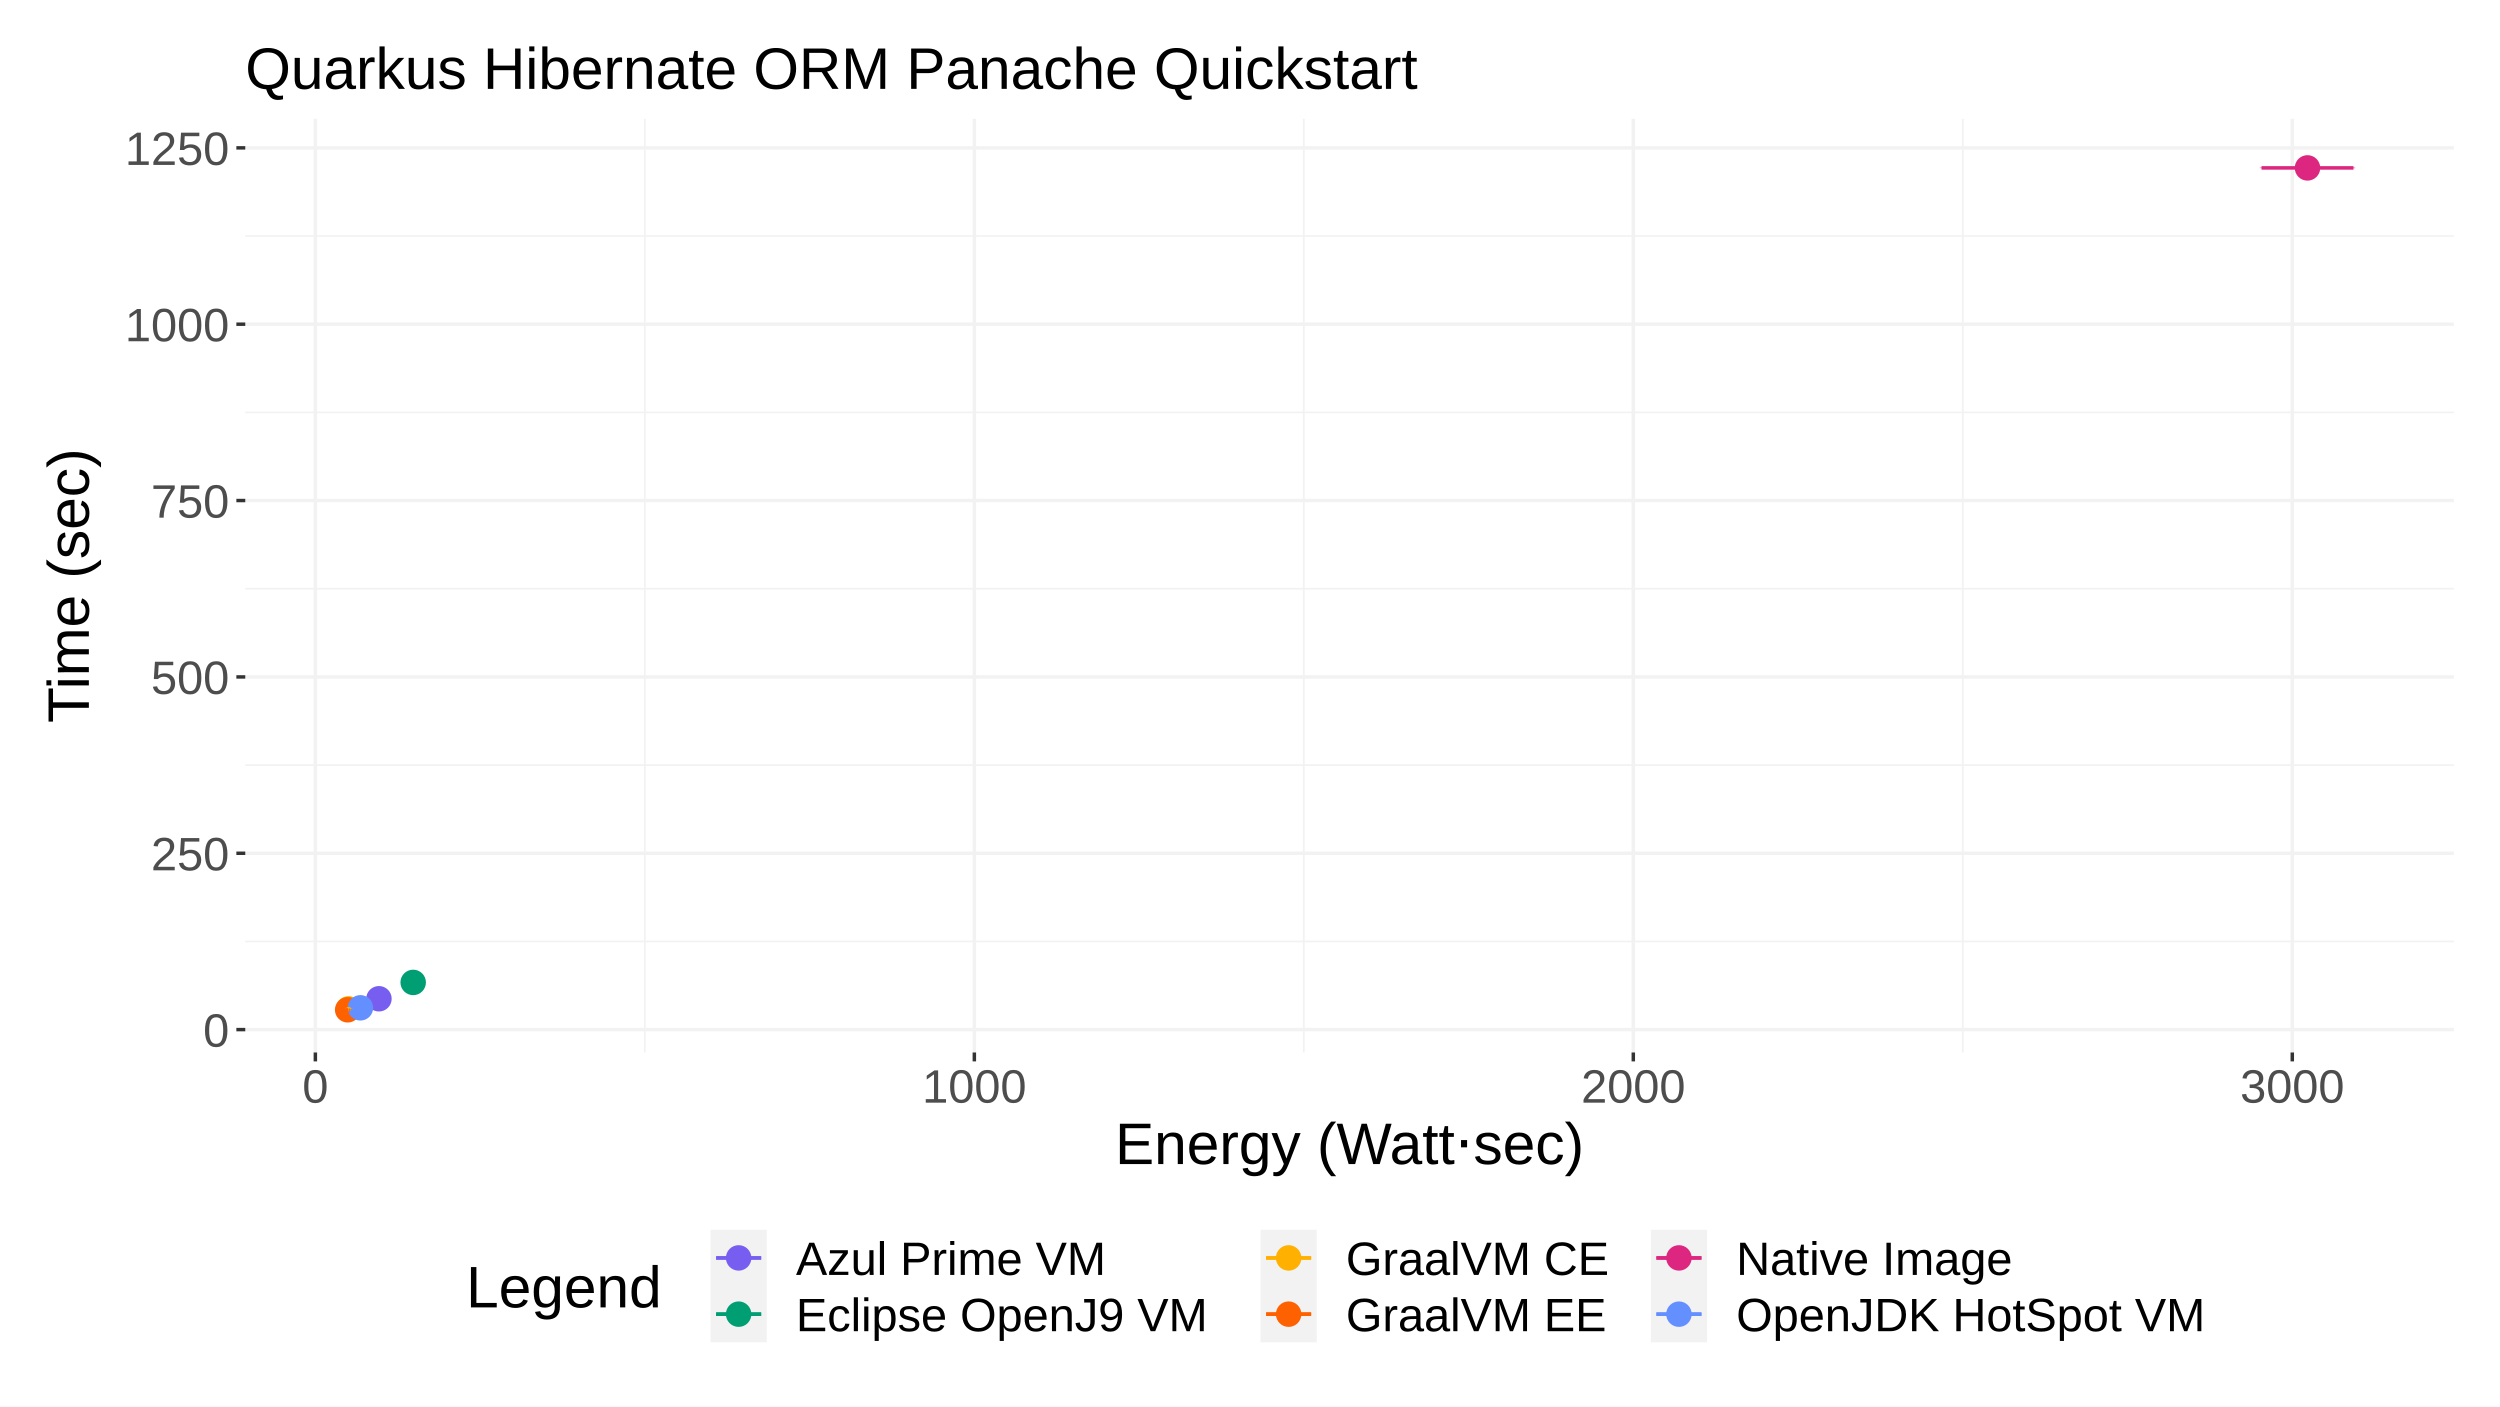
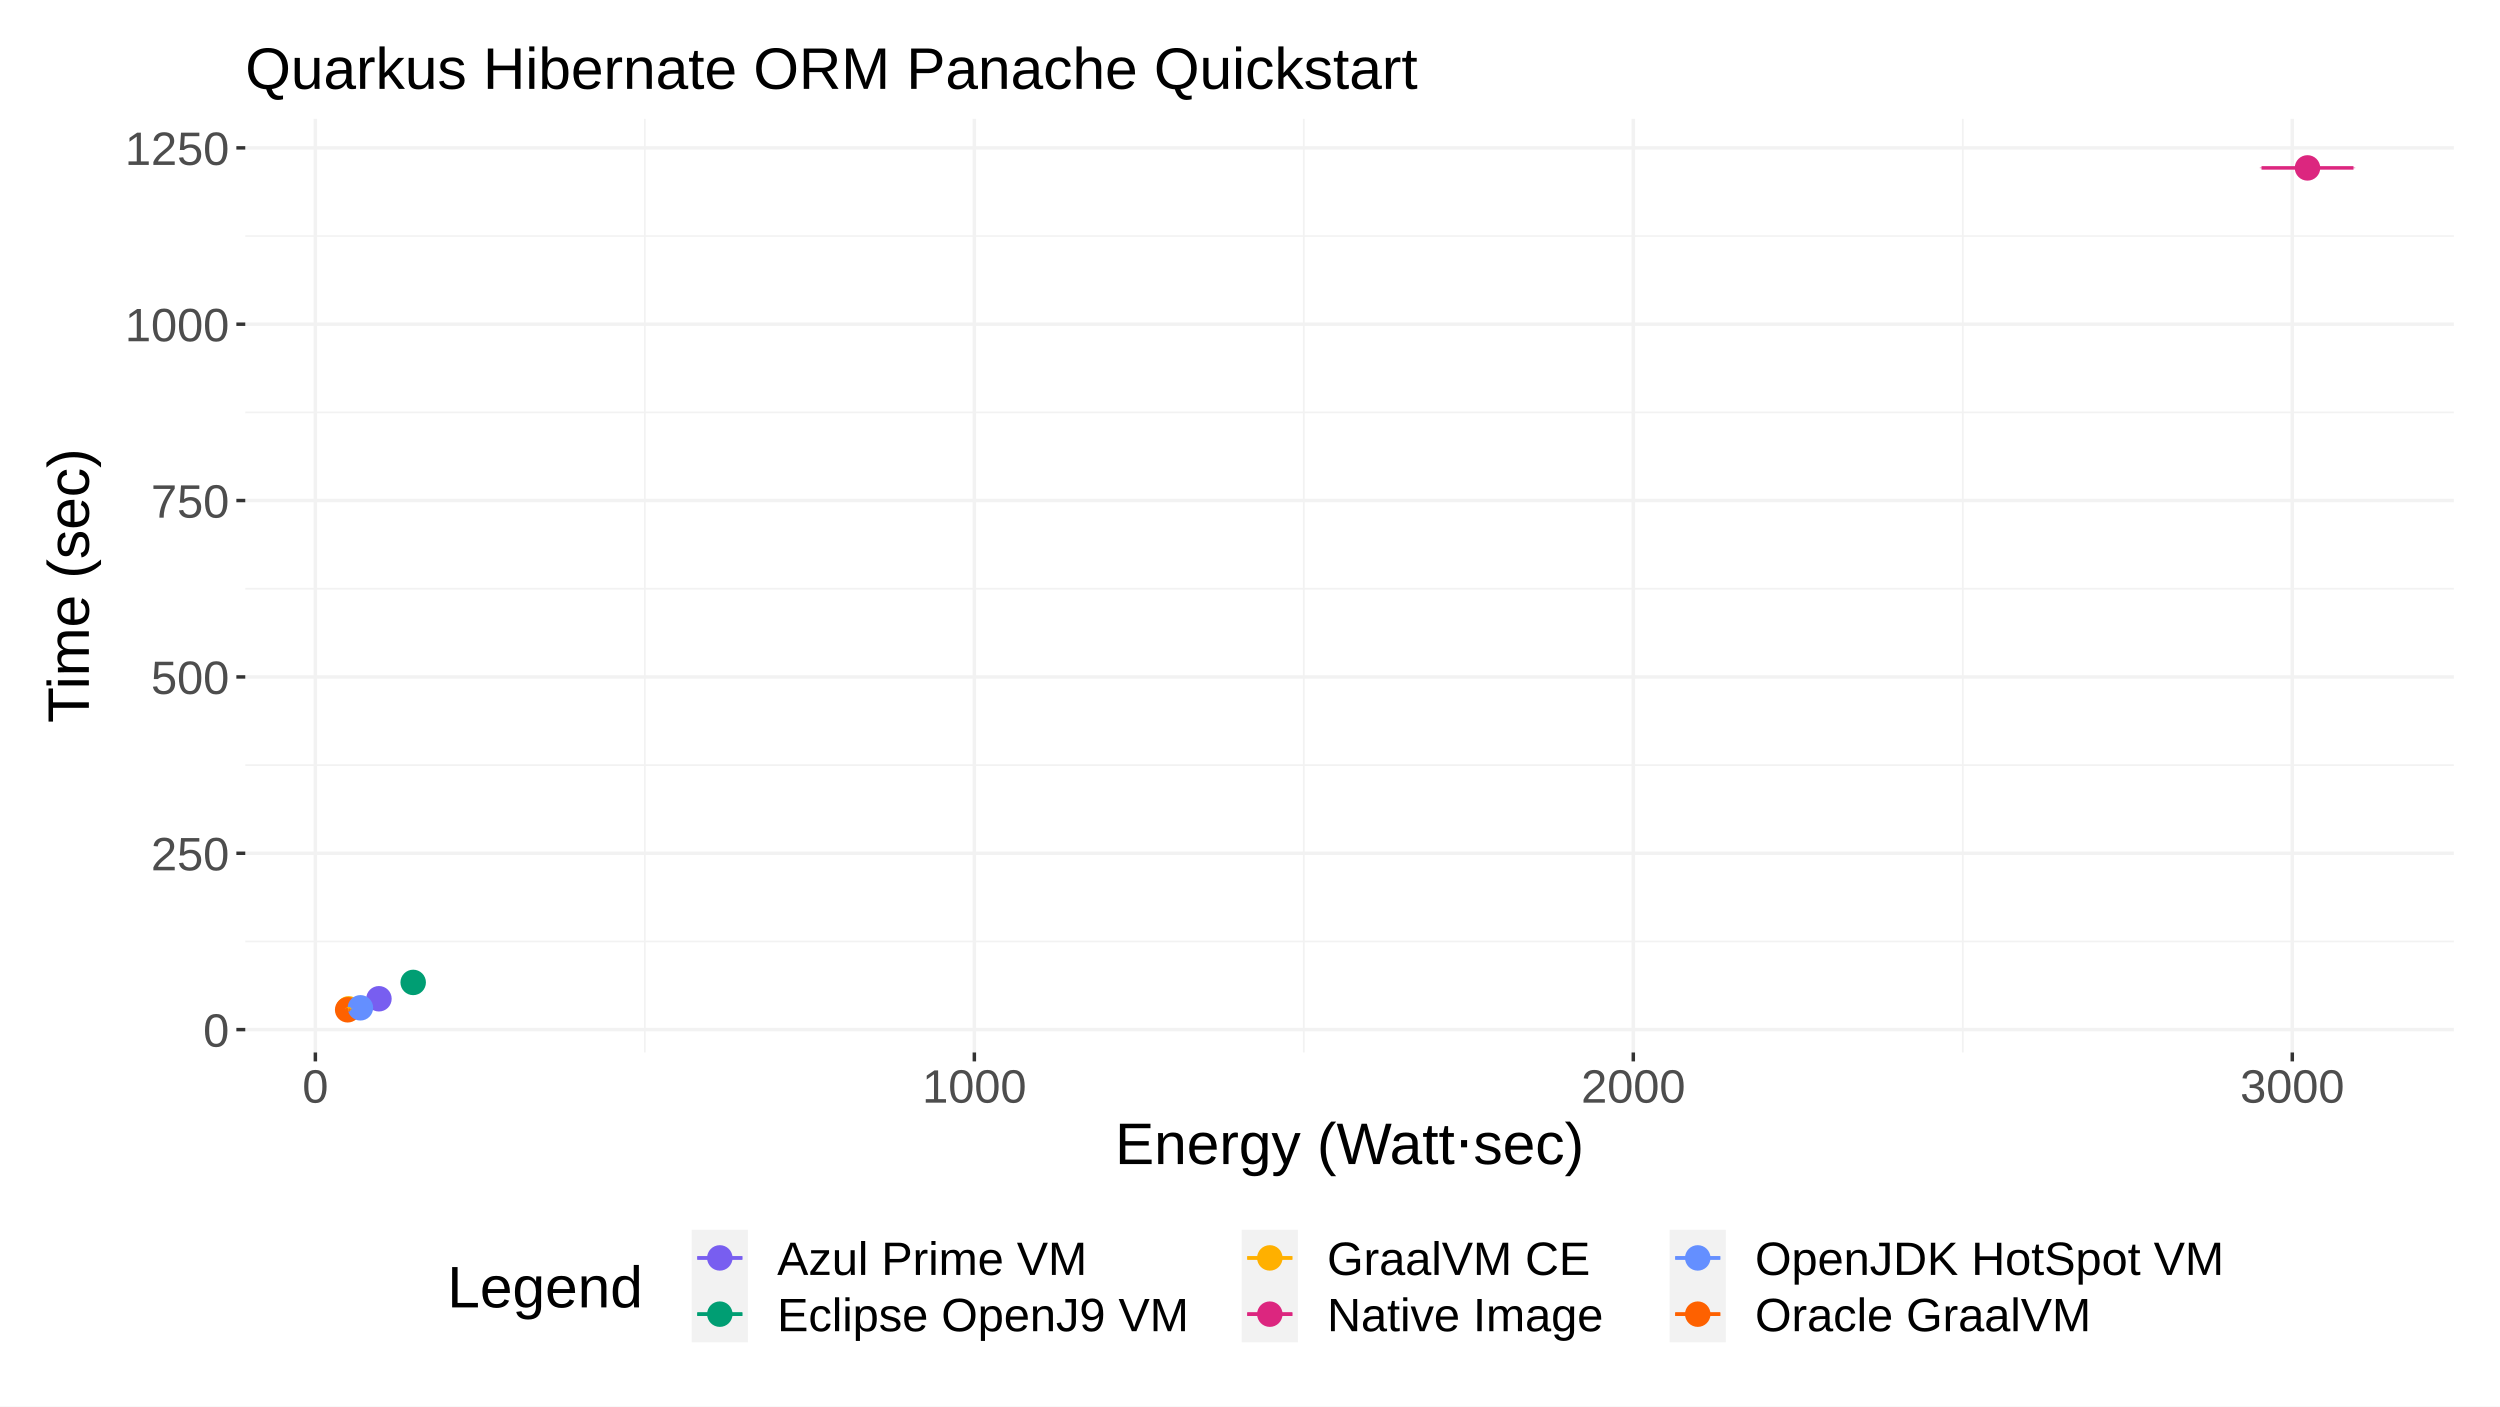
<svg xmlns="http://www.w3.org/2000/svg" class="svglite" width="768.00pt" height="432.00pt" viewBox="0 0 768.00 432.00">
  <defs>
    <style type="text/css">
    .svglite line, .svglite polyline, .svglite polygon, .svglite path, .svglite rect, .svglite circle {
      fill: none;
      stroke: #000000;
      stroke-linecap: round;
      stroke-linejoin: round;
      stroke-miterlimit: 10.00;
    }
    .svglite text {
      white-space: pre;
    }
  </style>
  </defs>
  <rect width="100%" height="100%" style="stroke: none; fill: #FFFFFF;" />
  <defs>
    <clipPath id="cpMC4wMHw3NjguMDB8MC4wMHw0MzIuMDA=">
      <rect x="0.00" y="0.00" width="768.00" height="432.00" />
    </clipPath>
  </defs>
  <g clip-path="url(#cpMC4wMHw3NjguMDB8MC4wMHw0MzIuMDA=)">
    <rect x="0.00" y="0.00" width="768.00" height="432.00" style="stroke-width: 1.07; stroke: #FFFFFF; fill: #FFFFFF;" />
  </g>
  <defs>
    <clipPath id="cpNzUuMzV8NzUzLjgzfDM2LjUyfDMyMy4zMg==">
      <rect x="75.35" y="36.52" width="678.48" height="286.80" />
    </clipPath>
  </defs>
  <g clip-path="url(#cpNzUuMzV8NzUzLjgzfDM2LjUyfDMyMy4zMg==)">
    <rect x="75.35" y="36.52" width="678.48" height="286.80" style="stroke-width: 1.07; stroke: none;" />
    <polyline points="75.35,289.21 753.83,289.21 " style="stroke-width: 0.53; stroke: #F2F2F2; stroke-linecap: butt;" />
    <polyline points="75.35,235.04 753.83,235.04 " style="stroke-width: 0.53; stroke: #F2F2F2; stroke-linecap: butt;" />
    <polyline points="75.35,180.86 753.83,180.86 " style="stroke-width: 0.53; stroke: #F2F2F2; stroke-linecap: butt;" />
    <polyline points="75.35,126.69 753.83,126.69 " style="stroke-width: 0.53; stroke: #F2F2F2; stroke-linecap: butt;" />
    <polyline points="75.35,72.51 753.83,72.51 " style="stroke-width: 0.53; stroke: #F2F2F2; stroke-linecap: butt;" />
    <polyline points="198.10,323.32 198.10,36.52 " style="stroke-width: 0.53; stroke: #F2F2F2; stroke-linecap: butt;" />
    <polyline points="400.53,323.32 400.53,36.52 " style="stroke-width: 0.53; stroke: #F2F2F2; stroke-linecap: butt;" />
    <polyline points="602.97,323.32 602.97,36.52 " style="stroke-width: 0.53; stroke: #F2F2F2; stroke-linecap: butt;" />
    <polyline points="75.35,316.30 753.83,316.30 " style="stroke-width: 1.07; stroke: #F2F2F2; stroke-linecap: butt;" />
    <polyline points="75.35,262.13 753.83,262.13 " style="stroke-width: 1.07; stroke: #F2F2F2; stroke-linecap: butt;" />
    <polyline points="75.35,207.95 753.83,207.95 " style="stroke-width: 1.07; stroke: #F2F2F2; stroke-linecap: butt;" />
    <polyline points="75.35,153.77 753.83,153.77 " style="stroke-width: 1.07; stroke: #F2F2F2; stroke-linecap: butt;" />
    <polyline points="75.35,99.60 753.83,99.60 " style="stroke-width: 1.07; stroke: #F2F2F2; stroke-linecap: butt;" />
    <polyline points="75.35,45.42 753.83,45.42 " style="stroke-width: 1.07; stroke: #F2F2F2; stroke-linecap: butt;" />
    <polyline points="96.88,323.32 96.88,36.52 " style="stroke-width: 1.07; stroke: #F2F2F2; stroke-linecap: butt;" />
    <polyline points="299.32,323.32 299.32,36.52 " style="stroke-width: 1.07; stroke: #F2F2F2; stroke-linecap: butt;" />
    <polyline points="501.75,323.32 501.75,36.52 " style="stroke-width: 1.07; stroke: #F2F2F2; stroke-linecap: butt;" />
    <polyline points="704.19,323.32 704.19,36.52 " style="stroke-width: 1.07; stroke: #F2F2F2; stroke-linecap: butt;" />
    <circle cx="116.41" cy="306.82" r="3.56" style="stroke-width: 0.71; stroke: #785EF0; fill: #785EF0;" />
    <circle cx="126.93" cy="301.80" r="3.56" style="stroke-width: 0.71; stroke: #009E73; fill: #009E73;" />
    <circle cx="107.10" cy="309.92" r="3.56" style="stroke-width: 0.71; stroke: #FFB000; fill: #FFB000;" />
    <circle cx="106.80" cy="310.21" r="3.56" style="stroke-width: 0.71; stroke: #FE6100; fill: #FE6100;" />
    <circle cx="708.86" cy="51.58" r="3.56" style="stroke-width: 0.71; stroke: #DC267F; fill: #DC267F;" />
    <circle cx="110.72" cy="309.60" r="3.56" style="stroke-width: 0.71; stroke: #648FFF; fill: #648FFF;" />
    <polyline points="116.86,306.89 116.86,306.74 " style="stroke-width: 1.07; stroke: #785EF0; stroke-linecap: butt;" />
    <polyline points="116.86,306.82 115.95,306.82 " style="stroke-width: 1.07; stroke: #785EF0; stroke-linecap: butt;" />
    <polyline points="115.95,306.89 115.95,306.74 " style="stroke-width: 1.07; stroke: #785EF0; stroke-linecap: butt;" />
    <polyline points="128.29,301.88 128.29,301.72 " style="stroke-width: 1.07; stroke: #009E73; stroke-linecap: butt;" />
    <polyline points="128.29,301.80 125.57,301.80 " style="stroke-width: 1.07; stroke: #009E73; stroke-linecap: butt;" />
    <polyline points="125.57,301.88 125.57,301.72 " style="stroke-width: 1.07; stroke: #009E73; stroke-linecap: butt;" />
    <polyline points="107.71,310.00 107.71,309.85 " style="stroke-width: 1.07; stroke: #FFB000; stroke-linecap: butt;" />
    <polyline points="107.71,309.92 106.50,309.92 " style="stroke-width: 1.07; stroke: #FFB000; stroke-linecap: butt;" />
    <polyline points="106.50,310.00 106.50,309.85 " style="stroke-width: 1.07; stroke: #FFB000; stroke-linecap: butt;" />
    <polyline points="107.42,310.29 107.42,310.13 " style="stroke-width: 1.07; stroke: #FE6100; stroke-linecap: butt;" />
    <polyline points="107.42,310.21 106.19,310.21 " style="stroke-width: 1.07; stroke: #FE6100; stroke-linecap: butt;" />
    <polyline points="106.19,310.29 106.19,310.13 " style="stroke-width: 1.07; stroke: #FE6100; stroke-linecap: butt;" />
    <polyline points="722.99,51.66 722.99,51.50 " style="stroke-width: 1.07; stroke: #DC267F; stroke-linecap: butt;" />
    <polyline points="722.99,51.58 694.74,51.58 " style="stroke-width: 1.07; stroke: #DC267F; stroke-linecap: butt;" />
    <polyline points="694.74,51.66 694.74,51.50 " style="stroke-width: 1.07; stroke: #DC267F; stroke-linecap: butt;" />
    <polyline points="112.71,309.68 112.71,309.52 " style="stroke-width: 1.07; stroke: #648FFF; stroke-linecap: butt;" />
    <polyline points="112.71,309.60 108.72,309.60 " style="stroke-width: 1.07; stroke: #648FFF; stroke-linecap: butt;" />
    <polyline points="108.72,309.68 108.72,309.52 " style="stroke-width: 1.07; stroke: #648FFF; stroke-linecap: butt;" />
    <polyline points="116.34,306.77 116.48,306.77 " style="stroke-width: 1.07; stroke: #785EF0; stroke-linecap: butt;" />
    <polyline points="116.41,306.77 116.41,306.87 " style="stroke-width: 1.07; stroke: #785EF0; stroke-linecap: butt;" />
    <polyline points="116.34,306.87 116.48,306.87 " style="stroke-width: 1.07; stroke: #785EF0; stroke-linecap: butt;" />
    <polyline points="126.86,301.29 127.00,301.29 " style="stroke-width: 1.07; stroke: #009E73; stroke-linecap: butt;" />
    <polyline points="126.93,301.29 126.93,302.31 " style="stroke-width: 1.07; stroke: #009E73; stroke-linecap: butt;" />
    <polyline points="126.86,302.31 127.00,302.31 " style="stroke-width: 1.07; stroke: #009E73; stroke-linecap: butt;" />
    <polyline points="107.03,309.87 107.18,309.87 " style="stroke-width: 1.07; stroke: #FFB000; stroke-linecap: butt;" />
    <polyline points="107.10,309.87 107.10,309.98 " style="stroke-width: 1.07; stroke: #FFB000; stroke-linecap: butt;" />
    <polyline points="107.03,309.98 107.18,309.98 " style="stroke-width: 1.07; stroke: #FFB000; stroke-linecap: butt;" />
    <polyline points="106.73,310.14 106.87,310.14 " style="stroke-width: 1.07; stroke: #FE6100; stroke-linecap: butt;" />
    <polyline points="106.80,310.14 106.80,310.29 " style="stroke-width: 1.07; stroke: #FE6100; stroke-linecap: butt;" />
    <polyline points="106.73,310.29 106.87,310.29 " style="stroke-width: 1.07; stroke: #FE6100; stroke-linecap: butt;" />
    <polyline points="708.79,49.56 708.93,49.56 " style="stroke-width: 1.07; stroke: #DC267F; stroke-linecap: butt;" />
    <polyline points="708.86,49.56 708.86,53.60 " style="stroke-width: 1.07; stroke: #DC267F; stroke-linecap: butt;" />
    <polyline points="708.79,53.60 708.93,53.60 " style="stroke-width: 1.07; stroke: #DC267F; stroke-linecap: butt;" />
    <polyline points="110.65,309.29 110.79,309.29 " style="stroke-width: 1.07; stroke: #648FFF; stroke-linecap: butt;" />
    <polyline points="110.72,309.29 110.72,309.91 " style="stroke-width: 1.07; stroke: #648FFF; stroke-linecap: butt;" />
    <polyline points="110.65,309.91 110.79,309.91 " style="stroke-width: 1.07; stroke: #648FFF; stroke-linecap: butt;" />
  </g>
  <g clip-path="url(#cpMC4wMHw3NjguMDB8MC4wMHw0MzIuMDA=)">
    <text x="70.42" y="321.55" text-anchor="end" style="font-size: 14.40px;fill: #4D4D4D; font-family: &quot;Liberation Sans&quot;;" textLength="9.16px" lengthAdjust="spacingAndGlyphs">0</text>
    <text x="70.42" y="267.37" text-anchor="end" style="font-size: 14.40px;fill: #4D4D4D; font-family: &quot;Liberation Sans&quot;;" textLength="27.48px" lengthAdjust="spacingAndGlyphs">250</text>
    <text x="70.42" y="213.19" text-anchor="end" style="font-size: 14.40px;fill: #4D4D4D; font-family: &quot;Liberation Sans&quot;;" textLength="27.48px" lengthAdjust="spacingAndGlyphs">500</text>
    <text x="70.42" y="159.02" text-anchor="end" style="font-size: 14.40px;fill: #4D4D4D; font-family: &quot;Liberation Sans&quot;;" textLength="27.48px" lengthAdjust="spacingAndGlyphs">750</text>
    <text x="70.42" y="104.84" text-anchor="end" style="font-size: 14.40px;fill: #4D4D4D; font-family: &quot;Liberation Sans&quot;;" textLength="36.63px" lengthAdjust="spacingAndGlyphs">1000</text>
    <text x="70.42" y="50.67" text-anchor="end" style="font-size: 14.40px;fill: #4D4D4D; font-family: &quot;Liberation Sans&quot;;" textLength="36.63px" lengthAdjust="spacingAndGlyphs">1250</text>
    <polyline points="72.61,316.30 75.35,316.30 " style="stroke-width: 1.07; stroke: #333333; stroke-linecap: butt;" />
    <polyline points="72.61,262.13 75.35,262.13 " style="stroke-width: 1.07; stroke: #333333; stroke-linecap: butt;" />
    <polyline points="72.61,207.95 75.35,207.95 " style="stroke-width: 1.07; stroke: #333333; stroke-linecap: butt;" />
    <polyline points="72.61,153.77 75.35,153.77 " style="stroke-width: 1.07; stroke: #333333; stroke-linecap: butt;" />
    <polyline points="72.61,99.60 75.35,99.60 " style="stroke-width: 1.07; stroke: #333333; stroke-linecap: butt;" />
    <polyline points="72.61,45.42 75.35,45.42 " style="stroke-width: 1.07; stroke: #333333; stroke-linecap: butt;" />
    <polyline points="96.88,326.06 96.88,323.32 " style="stroke-width: 1.07; stroke: #333333; stroke-linecap: butt;" />
    <polyline points="299.32,326.06 299.32,323.32 " style="stroke-width: 1.07; stroke: #333333; stroke-linecap: butt;" />
    <polyline points="501.75,326.06 501.75,323.32 " style="stroke-width: 1.07; stroke: #333333; stroke-linecap: butt;" />
    <polyline points="704.19,326.06 704.19,323.32 " style="stroke-width: 1.07; stroke: #333333; stroke-linecap: butt;" />
    <text x="96.88" y="338.74" text-anchor="middle" style="font-size: 14.40px;fill: #4D4D4D; font-family: &quot;Liberation Sans&quot;;" textLength="9.16px" lengthAdjust="spacingAndGlyphs">0</text>
    <text x="299.32" y="338.74" text-anchor="middle" style="font-size: 14.40px;fill: #4D4D4D; font-family: &quot;Liberation Sans&quot;;" textLength="36.63px" lengthAdjust="spacingAndGlyphs">1000</text>
    <text x="501.75" y="338.74" text-anchor="middle" style="font-size: 14.40px;fill: #4D4D4D; font-family: &quot;Liberation Sans&quot;;" textLength="36.63px" lengthAdjust="spacingAndGlyphs">2000</text>
    <text x="704.19" y="338.74" text-anchor="middle" style="font-size: 14.40px;fill: #4D4D4D; font-family: &quot;Liberation Sans&quot;;" textLength="36.63px" lengthAdjust="spacingAndGlyphs">3000</text>
    <text x="414.59" y="357.60" text-anchor="middle" style="font-size: 18.00px; font-family: &quot;Liberation Sans&quot;;" textLength="160.65px" lengthAdjust="spacingAndGlyphs">Energy (Watt⋅sec)</text>
    <text transform="translate(27.30,179.92) rotate(-90)" text-anchor="middle" style="font-size: 18.00px; font-family: &quot;Liberation Sans&quot;;" textLength="94.16px" lengthAdjust="spacingAndGlyphs">Time (sec)</text>
-     <rect x="137.71" y="372.31" width="553.75" height="45.52" style="stroke-width: 1.07; stroke: none; fill: #FFFFFF;" />
-     <text x="143.19" y="401.63" style="font-size: 18.00px; font-family: &quot;Liberation Sans&quot;;" textLength="66.12px" lengthAdjust="spacingAndGlyphs">Legend</text>
-     <rect x="218.27" y="377.79" width="17.28" height="17.28" style="stroke-width: 1.07; stroke: none; fill: #F2F2F2;" />
-     <circle cx="226.91" cy="386.43" r="3.56" style="stroke-width: 0.71; stroke: #785EF0; fill: #785EF0;" />
-     <line x1="220.00" y1="386.43" x2="233.83" y2="386.43" style="stroke-width: 1.07; stroke: #785EF0; stroke-linecap: butt;" />
-     <line x1="220.00" y1="386.43" x2="233.83" y2="386.43" style="stroke-width: 1.07; stroke: #785EF0; stroke-linecap: butt;" />
-     <rect x="218.27" y="395.07" width="17.28" height="17.28" style="stroke-width: 1.07; stroke: none; fill: #F2F2F2;" />
-     <circle cx="226.91" cy="403.71" r="3.56" style="stroke-width: 0.71; stroke: #009E73; fill: #009E73;" />
-     <line x1="220.00" y1="403.71" x2="233.83" y2="403.71" style="stroke-width: 1.07; stroke: #009E73; stroke-linecap: butt;" />
-     <line x1="220.00" y1="403.71" x2="233.83" y2="403.71" style="stroke-width: 1.07; stroke: #009E73; stroke-linecap: butt;" />
-     <rect x="387.23" y="377.79" width="17.28" height="17.28" style="stroke-width: 1.07; stroke: none; fill: #F2F2F2;" />
-     <circle cx="395.87" cy="386.43" r="3.56" style="stroke-width: 0.71; stroke: #FFB000; fill: #FFB000;" />
-     <line x1="388.96" y1="386.43" x2="402.78" y2="386.43" style="stroke-width: 1.07; stroke: #FFB000; stroke-linecap: butt;" />
-     <line x1="388.96" y1="386.43" x2="402.78" y2="386.43" style="stroke-width: 1.07; stroke: #FFB000; stroke-linecap: butt;" />
-     <rect x="387.23" y="395.07" width="17.28" height="17.28" style="stroke-width: 1.07; stroke: none; fill: #F2F2F2;" />
-     <circle cx="395.87" cy="403.71" r="3.56" style="stroke-width: 0.71; stroke: #FE6100; fill: #FE6100;" />
-     <line x1="388.96" y1="403.71" x2="402.78" y2="403.71" style="stroke-width: 1.07; stroke: #FE6100; stroke-linecap: butt;" />
-     <line x1="388.96" y1="403.71" x2="402.78" y2="403.71" style="stroke-width: 1.07; stroke: #FE6100; stroke-linecap: butt;" />
-     <rect x="507.13" y="377.79" width="17.28" height="17.28" style="stroke-width: 1.07; stroke: none; fill: #F2F2F2;" />
-     <circle cx="515.77" cy="386.43" r="3.56" style="stroke-width: 0.71; stroke: #DC267F; fill: #DC267F;" />
-     <line x1="508.85" y1="386.43" x2="522.68" y2="386.43" style="stroke-width: 1.07; stroke: #DC267F; stroke-linecap: butt;" />
-     <line x1="508.85" y1="386.43" x2="522.68" y2="386.43" style="stroke-width: 1.07; stroke: #DC267F; stroke-linecap: butt;" />
-     <rect x="507.13" y="395.07" width="17.28" height="17.28" style="stroke-width: 1.07; stroke: none; fill: #F2F2F2;" />
-     <circle cx="515.77" cy="403.71" r="3.56" style="stroke-width: 0.71; stroke: #648FFF; fill: #648FFF;" />
-     <line x1="508.85" y1="403.71" x2="522.68" y2="403.71" style="stroke-width: 1.07; stroke: #648FFF; stroke-linecap: butt;" />
-     <line x1="508.85" y1="403.71" x2="522.68" y2="403.71" style="stroke-width: 1.07; stroke: #648FFF; stroke-linecap: butt;" />
-     <text x="244.52" y="391.67" style="font-size: 14.40px; font-family: &quot;Liberation Sans&quot;;" textLength="103.13px" lengthAdjust="spacingAndGlyphs">Azul Prime VM</text>
-     <text x="244.52" y="408.95" style="font-size: 14.40px; font-family: &quot;Liberation Sans&quot;;" textLength="133.74px" lengthAdjust="spacingAndGlyphs">Eclipse OpenJ9 VM</text>
-     <text x="413.47" y="391.67" style="font-size: 14.40px; font-family: &quot;Liberation Sans&quot;;" textLength="84.69px" lengthAdjust="spacingAndGlyphs">GraalVM CE</text>
-     <text x="413.47" y="408.95" style="font-size: 14.40px; font-family: &quot;Liberation Sans&quot;;" textLength="83.73px" lengthAdjust="spacingAndGlyphs">GraalVM EE</text>
-     <text x="533.37" y="391.67" style="font-size: 14.40px; font-family: &quot;Liberation Sans&quot;;" textLength="96.25px" lengthAdjust="spacingAndGlyphs">Native Image</text>
-     <text x="533.37" y="408.95" style="font-size: 14.40px; font-family: &quot;Liberation Sans&quot;;" textLength="152.61px" lengthAdjust="spacingAndGlyphs">OpenJDK HotSpot VM</text>
+     <rect x="131.93" y="372.31" width="565.32" height="45.52" style="stroke-width: 1.07; stroke: none; fill: #FFFFFF;" />
+     <text x="137.41" y="401.63" style="font-size: 18.00px; font-family: &quot;Liberation Sans&quot;;" textLength="66.12px" lengthAdjust="spacingAndGlyphs">Legend</text>
+     <rect x="212.49" y="377.79" width="17.28" height="17.28" style="stroke-width: 1.07; stroke: none; fill: #F2F2F2;" />
+     <circle cx="221.13" cy="386.43" r="3.56" style="stroke-width: 0.71; stroke: #785EF0; fill: #785EF0;" />
+     <line x1="214.22" y1="386.43" x2="228.04" y2="386.43" style="stroke-width: 1.07; stroke: #785EF0; stroke-linecap: butt;" />
+     <line x1="214.22" y1="386.43" x2="228.04" y2="386.43" style="stroke-width: 1.07; stroke: #785EF0; stroke-linecap: butt;" />
+     <rect x="212.49" y="395.07" width="17.28" height="17.28" style="stroke-width: 1.07; stroke: none; fill: #F2F2F2;" />
+     <circle cx="221.13" cy="403.71" r="3.56" style="stroke-width: 0.71; stroke: #009E73; fill: #009E73;" />
+     <line x1="214.22" y1="403.71" x2="228.04" y2="403.71" style="stroke-width: 1.07; stroke: #009E73; stroke-linecap: butt;" />
+     <line x1="214.22" y1="403.71" x2="228.04" y2="403.71" style="stroke-width: 1.07; stroke: #009E73; stroke-linecap: butt;" />
+     <rect x="381.45" y="377.79" width="17.28" height="17.28" style="stroke-width: 1.07; stroke: none; fill: #F2F2F2;" />
+     <circle cx="390.09" cy="386.43" r="3.56" style="stroke-width: 0.71; stroke: #FFB000; fill: #FFB000;" />
+     <line x1="383.17" y1="386.43" x2="397.00" y2="386.43" style="stroke-width: 1.07; stroke: #FFB000; stroke-linecap: butt;" />
+     <line x1="383.17" y1="386.43" x2="397.00" y2="386.43" style="stroke-width: 1.07; stroke: #FFB000; stroke-linecap: butt;" />
+     <rect x="381.45" y="395.07" width="17.28" height="17.28" style="stroke-width: 1.07; stroke: none; fill: #F2F2F2;" />
+     <circle cx="390.09" cy="403.71" r="3.56" style="stroke-width: 0.71; stroke: #DC267F; fill: #DC267F;" />
+     <line x1="383.17" y1="403.71" x2="397.00" y2="403.71" style="stroke-width: 1.07; stroke: #DC267F; stroke-linecap: butt;" />
+     <line x1="383.17" y1="403.71" x2="397.00" y2="403.71" style="stroke-width: 1.07; stroke: #DC267F; stroke-linecap: butt;" />
+     <rect x="512.91" y="377.79" width="17.28" height="17.28" style="stroke-width: 1.07; stroke: none; fill: #F2F2F2;" />
+     <circle cx="521.55" cy="386.43" r="3.56" style="stroke-width: 0.71; stroke: #648FFF; fill: #648FFF;" />
+     <line x1="514.64" y1="386.43" x2="528.46" y2="386.43" style="stroke-width: 1.07; stroke: #648FFF; stroke-linecap: butt;" />
+     <line x1="514.64" y1="386.43" x2="528.46" y2="386.43" style="stroke-width: 1.07; stroke: #648FFF; stroke-linecap: butt;" />
+     <rect x="512.91" y="395.07" width="17.28" height="17.28" style="stroke-width: 1.07; stroke: none; fill: #F2F2F2;" />
+     <circle cx="521.55" cy="403.71" r="3.56" style="stroke-width: 0.71; stroke: #FE6100; fill: #FE6100;" />
+     <line x1="514.64" y1="403.71" x2="528.46" y2="403.71" style="stroke-width: 1.07; stroke: #FE6100; stroke-linecap: butt;" />
+     <line x1="514.64" y1="403.71" x2="528.46" y2="403.71" style="stroke-width: 1.07; stroke: #FE6100; stroke-linecap: butt;" />
+     <text x="238.74" y="391.67" style="font-size: 14.40px; font-family: &quot;Liberation Sans&quot;;" textLength="103.13px" lengthAdjust="spacingAndGlyphs">Azul Prime VM</text>
+     <text x="238.74" y="408.95" style="font-size: 14.40px; font-family: &quot;Liberation Sans&quot;;" textLength="133.74px" lengthAdjust="spacingAndGlyphs">Eclipse OpenJ9 VM</text>
+     <text x="407.69" y="391.67" style="font-size: 14.40px; font-family: &quot;Liberation Sans&quot;;" textLength="84.69px" lengthAdjust="spacingAndGlyphs">GraalVM CE</text>
+     <text x="407.69" y="408.95" style="font-size: 14.40px; font-family: &quot;Liberation Sans&quot;;" textLength="96.25px" lengthAdjust="spacingAndGlyphs">Native Image</text>
+     <text x="539.15" y="391.67" style="font-size: 14.40px; font-family: &quot;Liberation Sans&quot;;" textLength="152.61px" lengthAdjust="spacingAndGlyphs">OpenJDK HotSpot VM</text>
+     <text x="539.15" y="408.95" style="font-size: 14.40px; font-family: &quot;Liberation Sans&quot;;" textLength="112.37px" lengthAdjust="spacingAndGlyphs">Oracle GraalVM</text>
    <text x="75.35" y="27.30" style="font-size: 18.00px; font-family: &quot;Liberation Sans&quot;;" textLength="397.17px" lengthAdjust="spacingAndGlyphs">Quarkus Hibernate ORM Panache Quickstart</text>
  </g>
</svg>
